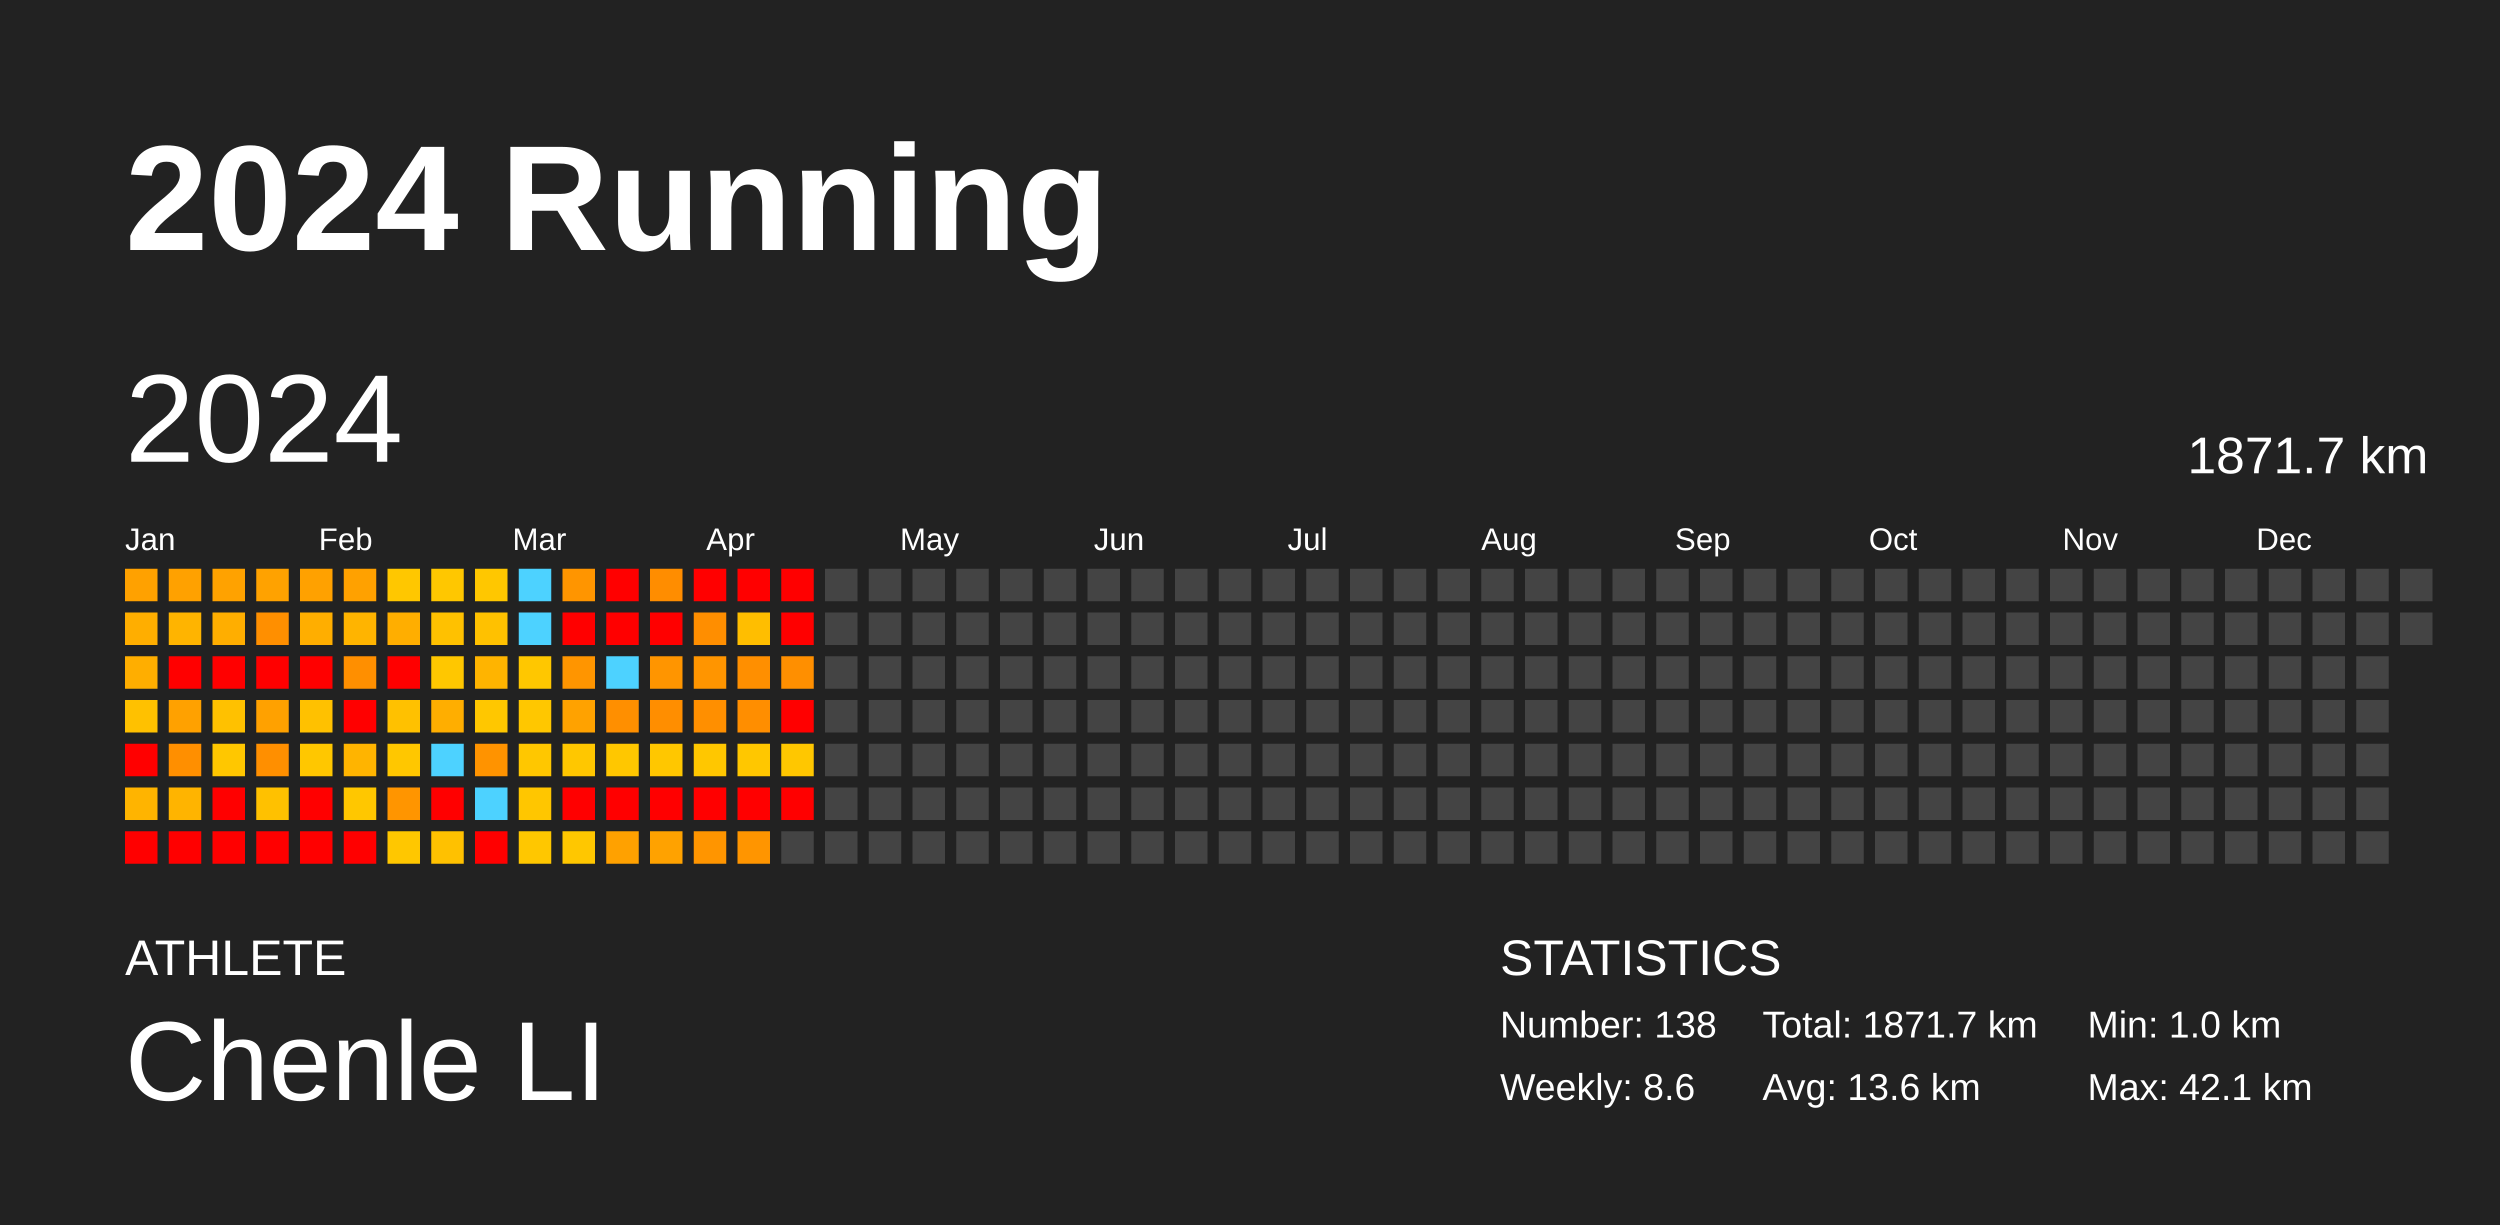
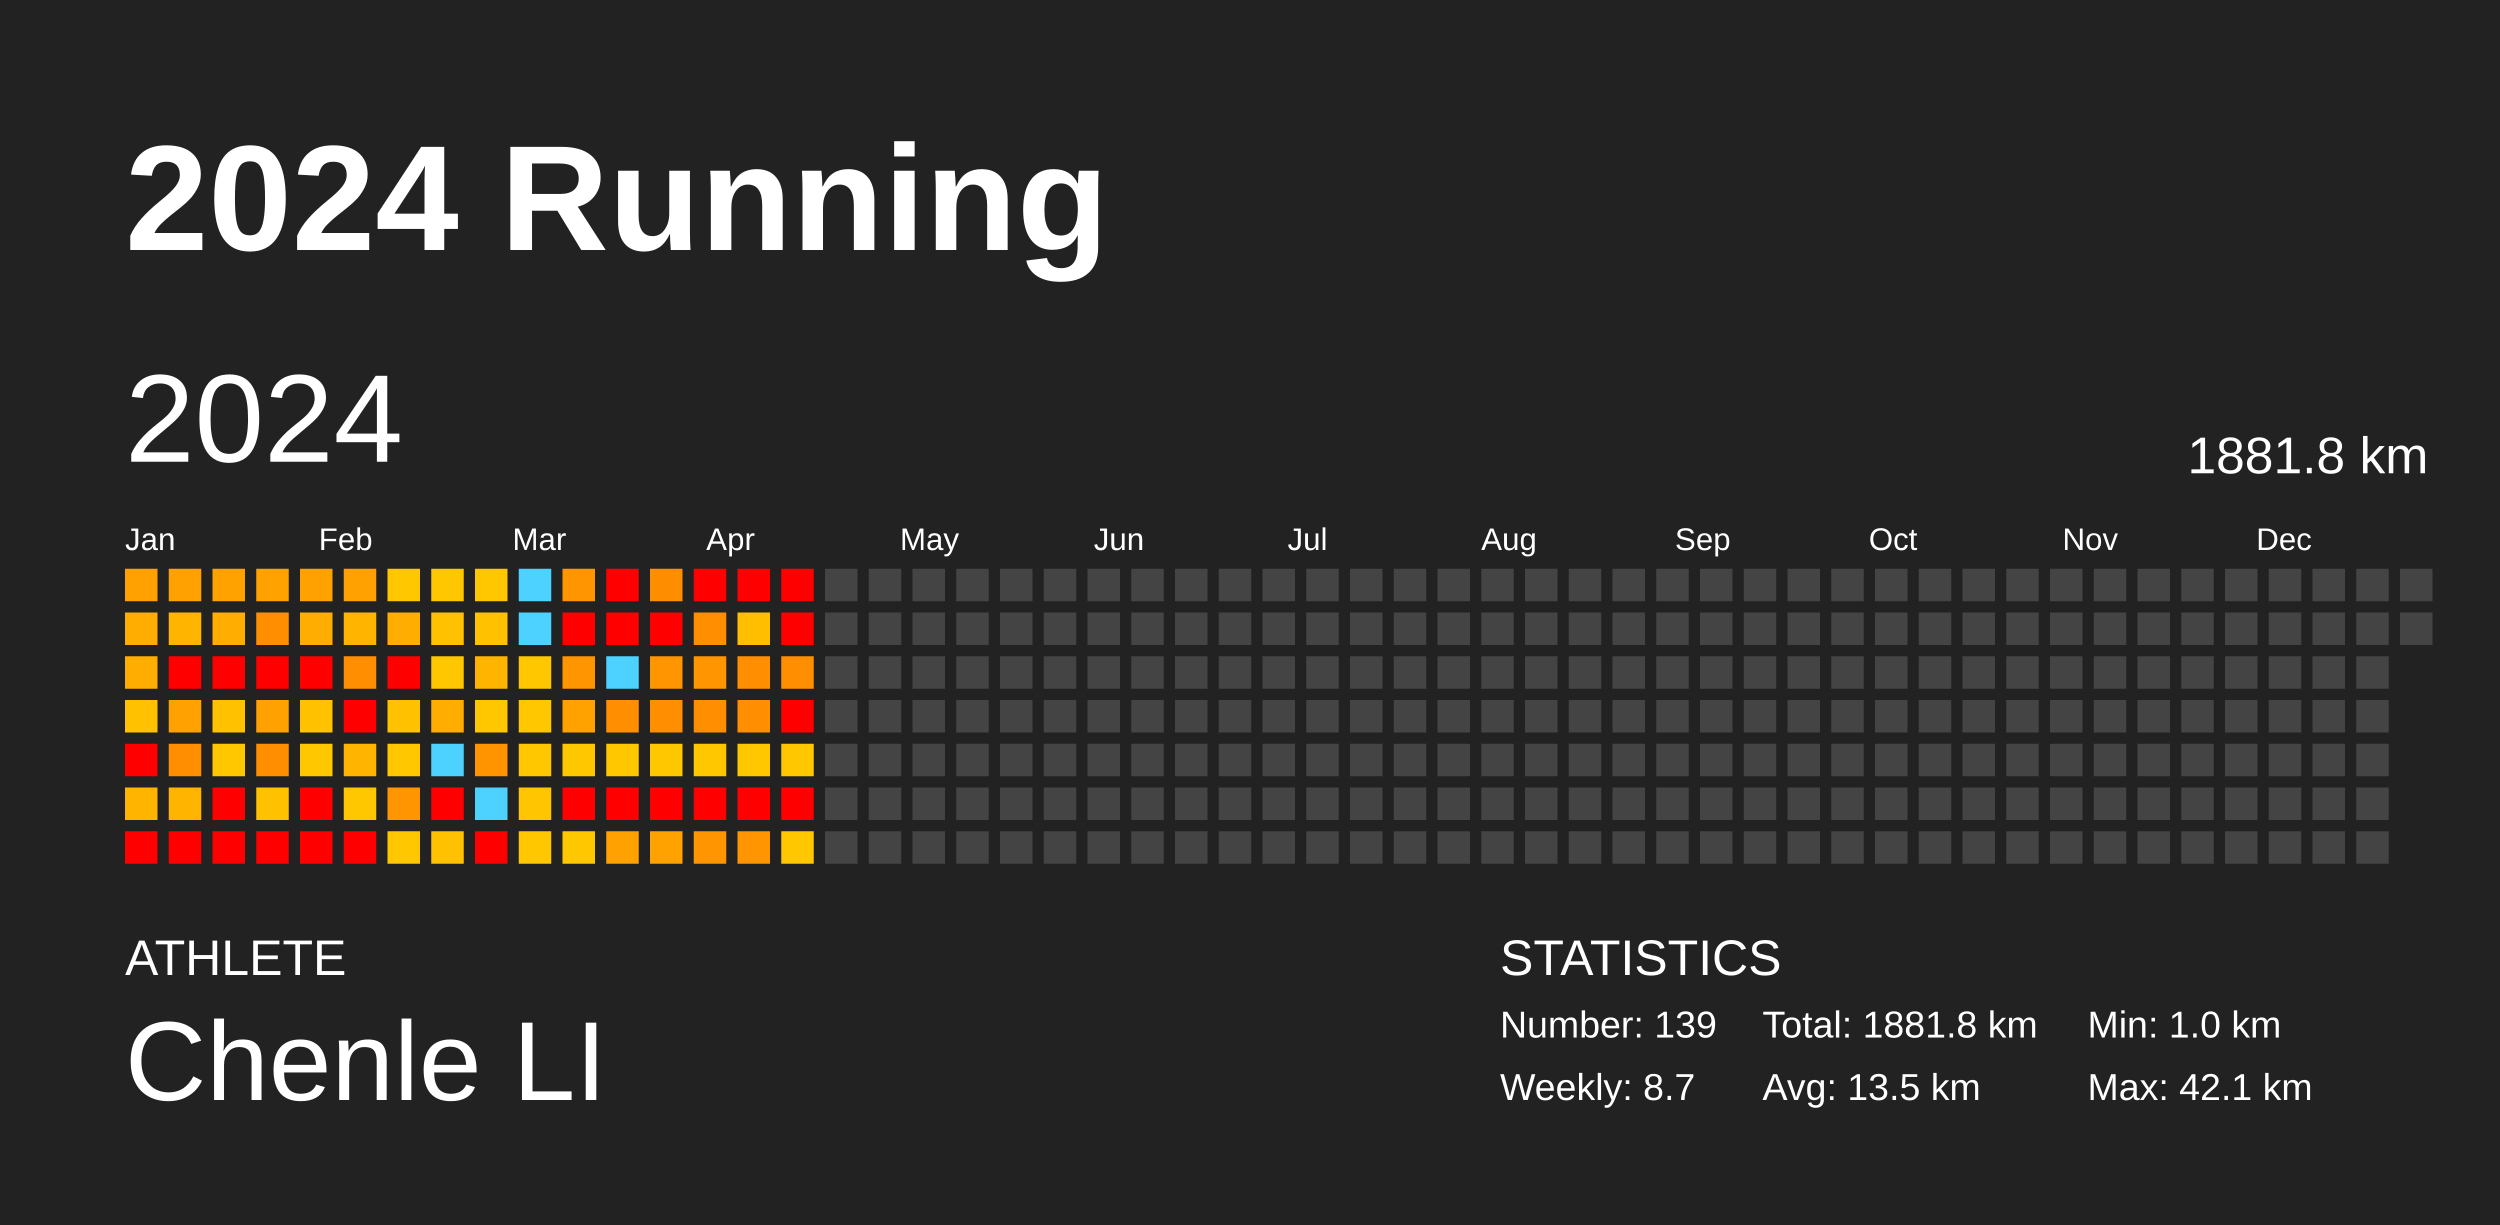
<svg xmlns="http://www.w3.org/2000/svg" baseProfile="full" height="98mm" version="1.1" viewBox="0,0,200,98" width="200mm">
  <defs />
  <rect fill="#222222" height="98" width="200" x="0" y="0" />
  <text fill="#FFFFFF" style="font-size:12px; font-family:Arial; font-weight:bold;" x="10" y="20">2024 Running</text>
  <text fill="#FFFFFF" style="font-size:4px; font-family:Arial" x="10" y="78">ATHLETE</text>
  <text fill="#FFFFFF" style="font-size:9px; font-family:Arial" x="10" y="88">Chenle LI</text>
  <text fill="#FFFFFF" style="font-size:4px; font-family:Arial" x="120" y="78">STATISTICS</text>
-   <text fill="#FFFFFF" style="font-size:3px; font-family:Arial" x="120" y="83">Number: 138</text>
-   <text fill="#FFFFFF" style="font-size:3px; font-family:Arial" x="120" y="88">Weekly: 8.6</text>
-   <text fill="#FFFFFF" style="font-size:3px; font-family:Arial" x="141" y="83">Total: 1871.7 km</text>
-   <text fill="#FFFFFF" style="font-size:3px; font-family:Arial" x="141" y="88">Avg: 13.6 km</text>
+   <text fill="#FFFFFF" style="font-size:3px; font-family:Arial" x="120" y="83">Number: 139</text>
+   <text fill="#FFFFFF" style="font-size:3px; font-family:Arial" x="120" y="88">Weekly: 8.7</text>
+   <text fill="#FFFFFF" style="font-size:3px; font-family:Arial" x="141" y="83">Total: 1881.8 km</text>
+   <text fill="#FFFFFF" style="font-size:3px; font-family:Arial" x="141" y="88">Avg: 13.5 km</text>
  <text fill="#FFFFFF" style="font-size:3px; font-family:Arial" x="167" y="83">Min: 1.0 km</text>
  <text fill="#FFFFFF" style="font-size:3px; font-family:Arial" x="167" y="88">Max: 42.1 km</text>
  <text dominant-baseline="hanging" fill="#FFFFFF" style="font-size:10.0px; font-family:Arial;" x="10" y="30">2024</text>
-   <text dominant-baseline="hanging" fill="#FFFFFF" style="font-size:4.125px; font-family:Arial;" x="175" y="35">1871.7 km</text>
+   <text dominant-baseline="hanging" fill="#FFFFFF" style="font-size:4.125px; font-family:Arial;" x="175" y="35">1881.8 km</text>
  <text fill="#FFFFFF" style="font-size:2.5px; font-family:Arial" x="10.0" y="44">Jan</text>
  <text fill="#FFFFFF" style="font-size:2.5px; font-family:Arial" x="25.5" y="44">Feb</text>
  <text fill="#FFFFFF" style="font-size:2.5px; font-family:Arial" x="41.0" y="44">Mar</text>
  <text fill="#FFFFFF" style="font-size:2.5px; font-family:Arial" x="56.5" y="44">Apr</text>
  <text fill="#FFFFFF" style="font-size:2.5px; font-family:Arial" x="72.0" y="44">May</text>
  <text fill="#FFFFFF" style="font-size:2.5px; font-family:Arial" x="87.5" y="44">Jun</text>
  <text fill="#FFFFFF" style="font-size:2.5px; font-family:Arial" x="103.0" y="44">Jul</text>
  <text fill="#FFFFFF" style="font-size:2.5px; font-family:Arial" x="118.5" y="44">Aug</text>
  <text fill="#FFFFFF" style="font-size:2.5px; font-family:Arial" x="134.0" y="44">Sep</text>
  <text fill="#FFFFFF" style="font-size:2.5px; font-family:Arial" x="149.5" y="44">Oct</text>
  <text fill="#FFFFFF" style="font-size:2.5px; font-family:Arial" x="165.0" y="44">Nov</text>
  <text fill="#FFFFFF" style="font-size:2.5px; font-family:Arial" x="180.5" y="44">Dec</text>
  <rect fill="#ffa100" height="2.6" width="2.6" x="10.0" y="45.5" />
  <rect fill="#ffae00" height="2.6" width="2.6" x="10.0" y="49.0" />
  <rect fill="#ffae00" height="2.6" width="2.6" x="10.0" y="52.5" />
  <rect fill="#ffc100" height="2.6" width="2.6" x="10.0" y="56.0" />
  <rect fill="red" height="2.6" width="2.6" x="10.0" y="59.5" />
  <rect fill="#ffb400" height="2.6" width="2.6" x="10.0" y="63.0" />
  <rect fill="red" height="2.6" width="2.6" x="10.0" y="66.5" />
  <rect fill="#ffa100" height="2.6" width="2.6" x="13.5" y="45.5" />
  <rect fill="#ffb400" height="2.6" width="2.6" x="13.5" y="49.0" />
  <rect fill="red" height="2.6" width="2.6" x="13.5" y="52.5" />
  <rect fill="#ffa100" height="2.6" width="2.6" x="13.5" y="56.0" />
  <rect fill="#ff8f00" height="2.6" width="2.6" x="13.5" y="59.5" />
  <rect fill="#ffb400" height="2.6" width="2.6" x="13.5" y="63.0" />
  <rect fill="red" height="2.6" width="2.6" x="13.5" y="66.5" />
  <rect fill="#ffa200" height="2.6" width="2.6" x="17.0" y="45.5" />
  <rect fill="#ffae00" height="2.6" width="2.6" x="17.0" y="49.0" />
  <rect fill="red" height="2.6" width="2.6" x="17.0" y="52.5" />
  <rect fill="#ffc100" height="2.6" width="2.6" x="17.0" y="56.0" />
  <rect fill="#ffc700" height="2.6" width="2.6" x="17.0" y="59.5" />
  <rect fill="red" height="2.6" width="2.6" x="17.0" y="63.0" />
  <rect fill="red" height="2.6" width="2.6" x="17.0" y="66.5" />
  <rect fill="#ffa200" height="2.6" width="2.6" x="20.5" y="45.5" />
  <rect fill="#ff8f00" height="2.6" width="2.6" x="20.5" y="49.0" />
  <rect fill="red" height="2.6" width="2.6" x="20.5" y="52.5" />
  <rect fill="#ffa100" height="2.6" width="2.6" x="20.5" y="56.0" />
  <rect fill="#ff8f00" height="2.6" width="2.6" x="20.5" y="59.5" />
  <rect fill="#ffc100" height="2.6" width="2.6" x="20.5" y="63.0" />
  <rect fill="red" height="2.6" width="2.6" x="20.5" y="66.5" />
  <rect fill="#ffa100" height="2.6" width="2.6" x="24.0" y="45.5" />
  <rect fill="#ffae00" height="2.6" width="2.6" x="24.0" y="49.0" />
  <rect fill="red" height="2.6" width="2.6" x="24.0" y="52.5" />
  <rect fill="#ffc100" height="2.6" width="2.6" x="24.0" y="56.0" />
  <rect fill="#ffc700" height="2.6" width="2.6" x="24.0" y="59.5" />
  <rect fill="red" height="2.6" width="2.6" x="24.0" y="63.0" />
  <rect fill="red" height="2.6" width="2.6" x="24.0" y="66.5" />
  <rect fill="#ffa100" height="2.6" width="2.6" x="27.5" y="45.5" />
  <rect fill="#ffb400" height="2.6" width="2.6" x="27.5" y="49.0" />
  <rect fill="#ff8f00" height="2.6" width="2.6" x="27.5" y="52.5" />
  <rect fill="red" height="2.6" width="2.6" x="27.5" y="56.0" />
  <rect fill="#ffb400" height="2.6" width="2.6" x="27.5" y="59.5" />
  <rect fill="#ffc700" height="2.6" width="2.6" x="27.5" y="63.0" />
  <rect fill="red" height="2.6" width="2.6" x="27.5" y="66.5" />
  <rect fill="#ffc700" height="2.6" width="2.6" x="31.0" y="45.5" />
  <rect fill="#ffae00" height="2.6" width="2.6" x="31.0" y="49.0" />
  <rect fill="red" height="2.6" width="2.6" x="31.0" y="52.5" />
  <rect fill="#ffc100" height="2.6" width="2.6" x="31.0" y="56.0" />
  <rect fill="#ffc700" height="2.6" width="2.6" x="31.0" y="59.5" />
  <rect fill="#ff9500" height="2.6" width="2.6" x="31.0" y="63.0" />
  <rect fill="#ffc700" height="2.6" width="2.6" x="31.0" y="66.5" />
  <rect fill="#ffc700" height="2.6" width="2.6" x="34.5" y="45.5" />
  <rect fill="#ffc100" height="2.6" width="2.6" x="34.5" y="49.0" />
  <rect fill="#ffc700" height="2.6" width="2.6" x="34.5" y="52.5" />
  <rect fill="#ffae00" height="2.6" width="2.6" x="34.5" y="56.0" />
  <rect fill="#4dd2ff" height="2.6" width="2.6" x="34.5" y="59.5" />
  <rect fill="red" height="2.6" width="2.6" x="34.5" y="63.0" />
  <rect fill="#ffc100" height="2.6" width="2.6" x="34.5" y="66.5" />
  <rect fill="#ffc700" height="2.6" width="2.6" x="38.0" y="45.5" />
  <rect fill="#ffc100" height="2.6" width="2.6" x="38.0" y="49.0" />
  <rect fill="#ffb400" height="2.6" width="2.6" x="38.0" y="52.5" />
  <rect fill="#ffc700" height="2.6" width="2.6" x="38.0" y="56.0" />
  <rect fill="#ff9300" height="2.6" width="2.6" x="38.0" y="59.5" />
  <rect fill="#4dd2ff" height="2.6" width="2.6" x="38.0" y="63.0" />
  <rect fill="red" height="2.6" width="2.6" x="38.0" y="66.5" />
  <rect fill="#4dd2ff" height="2.6" width="2.6" x="41.5" y="45.5" />
  <rect fill="#4dd2ff" height="2.6" width="2.6" x="41.5" y="49.0" />
  <rect fill="#ffc700" height="2.6" width="2.6" x="41.5" y="52.5" />
  <rect fill="#ffc700" height="2.6" width="2.6" x="41.5" y="56.0" />
  <rect fill="#ffc700" height="2.6" width="2.6" x="41.5" y="59.5" />
  <rect fill="#ffc600" height="2.6" width="2.6" x="41.5" y="63.0" />
  <rect fill="#ffc700" height="2.6" width="2.6" x="41.5" y="66.5" />
  <rect fill="#ff9500" height="2.6" width="2.6" x="45.0" y="45.5" />
  <rect fill="red" height="2.6" width="2.6" x="45.0" y="49.0" />
  <rect fill="#ff9500" height="2.6" width="2.6" x="45.0" y="52.5" />
  <rect fill="#ffa200" height="2.6" width="2.6" x="45.0" y="56.0" />
  <rect fill="#ffc700" height="2.6" width="2.6" x="45.0" y="59.5" />
  <rect fill="red" height="2.6" width="2.6" x="45.0" y="63.0" />
  <rect fill="#ffc700" height="2.6" width="2.6" x="45.0" y="66.5" />
  <rect fill="red" height="2.6" width="2.6" x="48.5" y="45.5" />
  <rect fill="red" height="2.6" width="2.6" x="48.5" y="49.0" />
  <rect fill="#4dd2ff" height="2.6" width="2.6" x="48.5" y="52.5" />
  <rect fill="#ff8f00" height="2.6" width="2.6" x="48.5" y="56.0" />
  <rect fill="#ffc700" height="2.6" width="2.6" x="48.5" y="59.5" />
  <rect fill="red" height="2.6" width="2.6" x="48.5" y="63.0" />
  <rect fill="#ffa100" height="2.6" width="2.6" x="48.5" y="66.5" />
  <rect fill="#ff8d00" height="2.6" width="2.6" x="52.0" y="45.5" />
  <rect fill="red" height="2.6" width="2.6" x="52.0" y="49.0" />
  <rect fill="#ff9500" height="2.6" width="2.6" x="52.0" y="52.5" />
  <rect fill="#ff8e00" height="2.6" width="2.6" x="52.0" y="56.0" />
  <rect fill="#ffc700" height="2.6" width="2.6" x="52.0" y="59.5" />
  <rect fill="red" height="2.6" width="2.6" x="52.0" y="63.0" />
  <rect fill="#ffa200" height="2.6" width="2.6" x="52.0" y="66.5" />
  <rect fill="red" height="2.6" width="2.6" x="55.5" y="45.5" />
  <rect fill="#ff8e00" height="2.6" width="2.6" x="55.5" y="49.0" />
  <rect fill="#ff9500" height="2.6" width="2.6" x="55.5" y="52.5" />
  <rect fill="#ff8f00" height="2.6" width="2.6" x="55.5" y="56.0" />
  <rect fill="#ffc700" height="2.6" width="2.6" x="55.5" y="59.5" />
  <rect fill="red" height="2.6" width="2.6" x="55.5" y="63.0" />
  <rect fill="#ff9500" height="2.6" width="2.6" x="55.5" y="66.5" />
  <rect fill="red" height="2.6" width="2.6" x="59.0" y="45.5" />
  <rect fill="#ffbe00" height="2.6" width="2.6" x="59.0" y="49.0" />
  <rect fill="#ff8f00" height="2.6" width="2.6" x="59.0" y="52.5" />
  <rect fill="#ff8e00" height="2.6" width="2.6" x="59.0" y="56.0" />
  <rect fill="#ffc700" height="2.6" width="2.6" x="59.0" y="59.5" />
  <rect fill="red" height="2.6" width="2.6" x="59.0" y="63.0" />
  <rect fill="#ff9500" height="2.6" width="2.6" x="59.0" y="66.5" />
  <rect fill="red" height="2.6" width="2.6" x="62.5" y="45.5" />
  <rect fill="red" height="2.6" width="2.6" x="62.5" y="49.0" />
  <rect fill="#ff8f00" height="2.6" width="2.6" x="62.5" y="52.5" />
  <rect fill="red" height="2.6" width="2.6" x="62.5" y="56.0" />
  <rect fill="#ffc700" height="2.6" width="2.6" x="62.5" y="59.5" />
  <rect fill="red" height="2.6" width="2.6" x="62.5" y="63.0" />
-   <rect fill="#444444" height="2.6" width="2.6" x="62.5" y="66.5" />
+   <rect fill="#ffc700" height="2.6" width="2.6" x="62.5" y="66.5" />
  <rect fill="#444444" height="2.6" width="2.6" x="66.0" y="45.5" />
  <rect fill="#444444" height="2.6" width="2.6" x="66.0" y="49.0" />
  <rect fill="#444444" height="2.6" width="2.6" x="66.0" y="52.5" />
  <rect fill="#444444" height="2.6" width="2.6" x="66.0" y="56.0" />
  <rect fill="#444444" height="2.6" width="2.6" x="66.0" y="59.5" />
  <rect fill="#444444" height="2.6" width="2.6" x="66.0" y="63.0" />
  <rect fill="#444444" height="2.6" width="2.6" x="66.0" y="66.5" />
  <rect fill="#444444" height="2.6" width="2.6" x="69.5" y="45.5" />
  <rect fill="#444444" height="2.6" width="2.6" x="69.5" y="49.0" />
  <rect fill="#444444" height="2.6" width="2.6" x="69.5" y="52.5" />
  <rect fill="#444444" height="2.6" width="2.6" x="69.5" y="56.0" />
  <rect fill="#444444" height="2.6" width="2.6" x="69.5" y="59.5" />
  <rect fill="#444444" height="2.6" width="2.6" x="69.5" y="63.0" />
  <rect fill="#444444" height="2.6" width="2.6" x="69.5" y="66.5" />
  <rect fill="#444444" height="2.6" width="2.6" x="73.0" y="45.5" />
  <rect fill="#444444" height="2.6" width="2.6" x="73.0" y="49.0" />
  <rect fill="#444444" height="2.6" width="2.6" x="73.0" y="52.5" />
  <rect fill="#444444" height="2.6" width="2.6" x="73.0" y="56.0" />
  <rect fill="#444444" height="2.6" width="2.6" x="73.0" y="59.5" />
  <rect fill="#444444" height="2.6" width="2.6" x="73.0" y="63.0" />
  <rect fill="#444444" height="2.6" width="2.6" x="73.0" y="66.5" />
  <rect fill="#444444" height="2.6" width="2.6" x="76.5" y="45.5" />
  <rect fill="#444444" height="2.6" width="2.6" x="76.5" y="49.0" />
  <rect fill="#444444" height="2.6" width="2.6" x="76.5" y="52.5" />
  <rect fill="#444444" height="2.6" width="2.6" x="76.5" y="56.0" />
  <rect fill="#444444" height="2.6" width="2.6" x="76.5" y="59.5" />
  <rect fill="#444444" height="2.6" width="2.6" x="76.5" y="63.0" />
  <rect fill="#444444" height="2.6" width="2.6" x="76.5" y="66.5" />
  <rect fill="#444444" height="2.6" width="2.6" x="80.0" y="45.5" />
  <rect fill="#444444" height="2.6" width="2.6" x="80.0" y="49.0" />
  <rect fill="#444444" height="2.6" width="2.6" x="80.0" y="52.5" />
  <rect fill="#444444" height="2.6" width="2.6" x="80.0" y="56.0" />
  <rect fill="#444444" height="2.6" width="2.6" x="80.0" y="59.5" />
  <rect fill="#444444" height="2.6" width="2.6" x="80.0" y="63.0" />
  <rect fill="#444444" height="2.6" width="2.6" x="80.0" y="66.5" />
  <rect fill="#444444" height="2.6" width="2.6" x="83.5" y="45.5" />
  <rect fill="#444444" height="2.6" width="2.6" x="83.5" y="49.0" />
  <rect fill="#444444" height="2.6" width="2.6" x="83.5" y="52.5" />
  <rect fill="#444444" height="2.6" width="2.6" x="83.5" y="56.0" />
  <rect fill="#444444" height="2.6" width="2.6" x="83.5" y="59.5" />
  <rect fill="#444444" height="2.6" width="2.6" x="83.5" y="63.0" />
  <rect fill="#444444" height="2.6" width="2.6" x="83.5" y="66.5" />
  <rect fill="#444444" height="2.6" width="2.6" x="87.0" y="45.5" />
  <rect fill="#444444" height="2.6" width="2.6" x="87.0" y="49.0" />
  <rect fill="#444444" height="2.6" width="2.6" x="87.0" y="52.5" />
  <rect fill="#444444" height="2.6" width="2.6" x="87.0" y="56.0" />
  <rect fill="#444444" height="2.6" width="2.6" x="87.0" y="59.5" />
  <rect fill="#444444" height="2.6" width="2.6" x="87.0" y="63.0" />
  <rect fill="#444444" height="2.6" width="2.6" x="87.0" y="66.5" />
  <rect fill="#444444" height="2.6" width="2.6" x="90.5" y="45.5" />
  <rect fill="#444444" height="2.6" width="2.6" x="90.5" y="49.0" />
  <rect fill="#444444" height="2.6" width="2.6" x="90.5" y="52.5" />
  <rect fill="#444444" height="2.6" width="2.6" x="90.5" y="56.0" />
  <rect fill="#444444" height="2.6" width="2.6" x="90.5" y="59.5" />
  <rect fill="#444444" height="2.6" width="2.6" x="90.5" y="63.0" />
  <rect fill="#444444" height="2.6" width="2.6" x="90.5" y="66.5" />
  <rect fill="#444444" height="2.6" width="2.6" x="94.0" y="45.5" />
  <rect fill="#444444" height="2.6" width="2.6" x="94.0" y="49.0" />
  <rect fill="#444444" height="2.6" width="2.6" x="94.0" y="52.5" />
  <rect fill="#444444" height="2.6" width="2.6" x="94.0" y="56.0" />
  <rect fill="#444444" height="2.6" width="2.6" x="94.0" y="59.5" />
  <rect fill="#444444" height="2.6" width="2.6" x="94.0" y="63.0" />
  <rect fill="#444444" height="2.6" width="2.6" x="94.0" y="66.5" />
  <rect fill="#444444" height="2.6" width="2.6" x="97.5" y="45.5" />
  <rect fill="#444444" height="2.6" width="2.6" x="97.5" y="49.0" />
  <rect fill="#444444" height="2.6" width="2.6" x="97.5" y="52.5" />
  <rect fill="#444444" height="2.6" width="2.6" x="97.5" y="56.0" />
  <rect fill="#444444" height="2.6" width="2.6" x="97.5" y="59.5" />
  <rect fill="#444444" height="2.6" width="2.6" x="97.5" y="63.0" />
  <rect fill="#444444" height="2.6" width="2.6" x="97.5" y="66.5" />
  <rect fill="#444444" height="2.6" width="2.6" x="101.0" y="45.5" />
  <rect fill="#444444" height="2.6" width="2.6" x="101.0" y="49.0" />
  <rect fill="#444444" height="2.6" width="2.6" x="101.0" y="52.5" />
  <rect fill="#444444" height="2.6" width="2.6" x="101.0" y="56.0" />
  <rect fill="#444444" height="2.6" width="2.6" x="101.0" y="59.5" />
  <rect fill="#444444" height="2.6" width="2.6" x="101.0" y="63.0" />
  <rect fill="#444444" height="2.6" width="2.6" x="101.0" y="66.5" />
  <rect fill="#444444" height="2.6" width="2.6" x="104.5" y="45.5" />
  <rect fill="#444444" height="2.6" width="2.6" x="104.5" y="49.0" />
  <rect fill="#444444" height="2.6" width="2.6" x="104.5" y="52.5" />
  <rect fill="#444444" height="2.6" width="2.6" x="104.5" y="56.0" />
  <rect fill="#444444" height="2.6" width="2.6" x="104.5" y="59.5" />
  <rect fill="#444444" height="2.6" width="2.6" x="104.5" y="63.0" />
  <rect fill="#444444" height="2.6" width="2.6" x="104.5" y="66.5" />
  <rect fill="#444444" height="2.6" width="2.6" x="108.0" y="45.5" />
  <rect fill="#444444" height="2.6" width="2.6" x="108.0" y="49.0" />
  <rect fill="#444444" height="2.6" width="2.6" x="108.0" y="52.5" />
  <rect fill="#444444" height="2.6" width="2.6" x="108.0" y="56.0" />
  <rect fill="#444444" height="2.6" width="2.6" x="108.0" y="59.5" />
  <rect fill="#444444" height="2.6" width="2.6" x="108.0" y="63.0" />
  <rect fill="#444444" height="2.6" width="2.6" x="108.0" y="66.5" />
  <rect fill="#444444" height="2.6" width="2.6" x="111.5" y="45.5" />
  <rect fill="#444444" height="2.6" width="2.6" x="111.5" y="49.0" />
  <rect fill="#444444" height="2.6" width="2.6" x="111.5" y="52.5" />
  <rect fill="#444444" height="2.6" width="2.6" x="111.5" y="56.0" />
  <rect fill="#444444" height="2.6" width="2.6" x="111.5" y="59.5" />
  <rect fill="#444444" height="2.6" width="2.6" x="111.5" y="63.0" />
  <rect fill="#444444" height="2.6" width="2.6" x="111.5" y="66.5" />
  <rect fill="#444444" height="2.6" width="2.6" x="115.0" y="45.5" />
  <rect fill="#444444" height="2.6" width="2.6" x="115.0" y="49.0" />
  <rect fill="#444444" height="2.6" width="2.6" x="115.0" y="52.5" />
  <rect fill="#444444" height="2.6" width="2.6" x="115.0" y="56.0" />
  <rect fill="#444444" height="2.6" width="2.6" x="115.0" y="59.5" />
  <rect fill="#444444" height="2.6" width="2.6" x="115.0" y="63.0" />
  <rect fill="#444444" height="2.6" width="2.6" x="115.0" y="66.5" />
  <rect fill="#444444" height="2.6" width="2.6" x="118.5" y="45.5" />
  <rect fill="#444444" height="2.6" width="2.6" x="118.5" y="49.0" />
  <rect fill="#444444" height="2.6" width="2.6" x="118.5" y="52.5" />
  <rect fill="#444444" height="2.6" width="2.6" x="118.5" y="56.0" />
  <rect fill="#444444" height="2.6" width="2.6" x="118.5" y="59.5" />
  <rect fill="#444444" height="2.6" width="2.6" x="118.5" y="63.0" />
  <rect fill="#444444" height="2.6" width="2.6" x="118.5" y="66.5" />
  <rect fill="#444444" height="2.6" width="2.6" x="122.0" y="45.5" />
  <rect fill="#444444" height="2.6" width="2.6" x="122.0" y="49.0" />
  <rect fill="#444444" height="2.6" width="2.6" x="122.0" y="52.5" />
  <rect fill="#444444" height="2.6" width="2.6" x="122.0" y="56.0" />
  <rect fill="#444444" height="2.6" width="2.6" x="122.0" y="59.5" />
  <rect fill="#444444" height="2.6" width="2.6" x="122.0" y="63.0" />
  <rect fill="#444444" height="2.6" width="2.6" x="122.0" y="66.5" />
  <rect fill="#444444" height="2.6" width="2.6" x="125.5" y="45.5" />
  <rect fill="#444444" height="2.6" width="2.6" x="125.5" y="49.0" />
  <rect fill="#444444" height="2.6" width="2.6" x="125.5" y="52.5" />
  <rect fill="#444444" height="2.6" width="2.6" x="125.5" y="56.0" />
  <rect fill="#444444" height="2.6" width="2.6" x="125.5" y="59.5" />
  <rect fill="#444444" height="2.6" width="2.6" x="125.5" y="63.0" />
  <rect fill="#444444" height="2.6" width="2.6" x="125.5" y="66.5" />
  <rect fill="#444444" height="2.6" width="2.6" x="129.0" y="45.5" />
  <rect fill="#444444" height="2.6" width="2.6" x="129.0" y="49.0" />
  <rect fill="#444444" height="2.6" width="2.6" x="129.0" y="52.5" />
  <rect fill="#444444" height="2.6" width="2.6" x="129.0" y="56.0" />
  <rect fill="#444444" height="2.6" width="2.6" x="129.0" y="59.5" />
  <rect fill="#444444" height="2.6" width="2.6" x="129.0" y="63.0" />
  <rect fill="#444444" height="2.6" width="2.6" x="129.0" y="66.5" />
  <rect fill="#444444" height="2.6" width="2.6" x="132.5" y="45.5" />
  <rect fill="#444444" height="2.6" width="2.6" x="132.5" y="49.0" />
  <rect fill="#444444" height="2.6" width="2.6" x="132.5" y="52.5" />
  <rect fill="#444444" height="2.6" width="2.6" x="132.5" y="56.0" />
  <rect fill="#444444" height="2.6" width="2.6" x="132.5" y="59.5" />
  <rect fill="#444444" height="2.6" width="2.6" x="132.5" y="63.0" />
  <rect fill="#444444" height="2.6" width="2.6" x="132.5" y="66.5" />
  <rect fill="#444444" height="2.6" width="2.6" x="136.0" y="45.5" />
  <rect fill="#444444" height="2.6" width="2.6" x="136.0" y="49.0" />
  <rect fill="#444444" height="2.6" width="2.6" x="136.0" y="52.5" />
  <rect fill="#444444" height="2.6" width="2.6" x="136.0" y="56.0" />
  <rect fill="#444444" height="2.6" width="2.6" x="136.0" y="59.5" />
  <rect fill="#444444" height="2.6" width="2.6" x="136.0" y="63.0" />
  <rect fill="#444444" height="2.6" width="2.6" x="136.0" y="66.5" />
  <rect fill="#444444" height="2.6" width="2.6" x="139.5" y="45.5" />
  <rect fill="#444444" height="2.6" width="2.6" x="139.5" y="49.0" />
  <rect fill="#444444" height="2.6" width="2.6" x="139.5" y="52.5" />
  <rect fill="#444444" height="2.6" width="2.6" x="139.5" y="56.0" />
  <rect fill="#444444" height="2.6" width="2.6" x="139.5" y="59.5" />
  <rect fill="#444444" height="2.6" width="2.6" x="139.5" y="63.0" />
  <rect fill="#444444" height="2.6" width="2.6" x="139.5" y="66.5" />
  <rect fill="#444444" height="2.6" width="2.6" x="143.0" y="45.5" />
  <rect fill="#444444" height="2.6" width="2.6" x="143.0" y="49.0" />
  <rect fill="#444444" height="2.6" width="2.6" x="143.0" y="52.5" />
  <rect fill="#444444" height="2.6" width="2.6" x="143.0" y="56.0" />
  <rect fill="#444444" height="2.6" width="2.6" x="143.0" y="59.5" />
  <rect fill="#444444" height="2.6" width="2.6" x="143.0" y="63.0" />
  <rect fill="#444444" height="2.6" width="2.6" x="143.0" y="66.5" />
  <rect fill="#444444" height="2.6" width="2.6" x="146.5" y="45.5" />
  <rect fill="#444444" height="2.6" width="2.6" x="146.5" y="49.0" />
  <rect fill="#444444" height="2.6" width="2.6" x="146.5" y="52.5" />
  <rect fill="#444444" height="2.6" width="2.6" x="146.5" y="56.0" />
  <rect fill="#444444" height="2.6" width="2.6" x="146.5" y="59.5" />
  <rect fill="#444444" height="2.6" width="2.6" x="146.5" y="63.0" />
  <rect fill="#444444" height="2.6" width="2.6" x="146.5" y="66.5" />
  <rect fill="#444444" height="2.6" width="2.6" x="150.0" y="45.5" />
  <rect fill="#444444" height="2.6" width="2.6" x="150.0" y="49.0" />
  <rect fill="#444444" height="2.6" width="2.6" x="150.0" y="52.5" />
  <rect fill="#444444" height="2.6" width="2.6" x="150.0" y="56.0" />
  <rect fill="#444444" height="2.6" width="2.6" x="150.0" y="59.5" />
  <rect fill="#444444" height="2.6" width="2.6" x="150.0" y="63.0" />
  <rect fill="#444444" height="2.6" width="2.6" x="150.0" y="66.5" />
  <rect fill="#444444" height="2.6" width="2.6" x="153.5" y="45.5" />
  <rect fill="#444444" height="2.6" width="2.6" x="153.5" y="49.0" />
  <rect fill="#444444" height="2.6" width="2.6" x="153.5" y="52.5" />
  <rect fill="#444444" height="2.6" width="2.6" x="153.5" y="56.0" />
  <rect fill="#444444" height="2.6" width="2.6" x="153.5" y="59.5" />
  <rect fill="#444444" height="2.6" width="2.6" x="153.5" y="63.0" />
  <rect fill="#444444" height="2.6" width="2.6" x="153.5" y="66.5" />
  <rect fill="#444444" height="2.6" width="2.6" x="157.0" y="45.5" />
  <rect fill="#444444" height="2.6" width="2.6" x="157.0" y="49.0" />
  <rect fill="#444444" height="2.6" width="2.6" x="157.0" y="52.5" />
  <rect fill="#444444" height="2.6" width="2.6" x="157.0" y="56.0" />
  <rect fill="#444444" height="2.6" width="2.6" x="157.0" y="59.5" />
  <rect fill="#444444" height="2.6" width="2.6" x="157.0" y="63.0" />
  <rect fill="#444444" height="2.6" width="2.6" x="157.0" y="66.5" />
  <rect fill="#444444" height="2.6" width="2.6" x="160.5" y="45.5" />
  <rect fill="#444444" height="2.6" width="2.6" x="160.5" y="49.0" />
  <rect fill="#444444" height="2.6" width="2.6" x="160.5" y="52.5" />
  <rect fill="#444444" height="2.6" width="2.6" x="160.5" y="56.0" />
  <rect fill="#444444" height="2.6" width="2.6" x="160.5" y="59.5" />
  <rect fill="#444444" height="2.6" width="2.6" x="160.5" y="63.0" />
  <rect fill="#444444" height="2.6" width="2.6" x="160.5" y="66.5" />
  <rect fill="#444444" height="2.6" width="2.6" x="164.0" y="45.5" />
  <rect fill="#444444" height="2.6" width="2.6" x="164.0" y="49.0" />
  <rect fill="#444444" height="2.6" width="2.6" x="164.0" y="52.5" />
  <rect fill="#444444" height="2.6" width="2.6" x="164.0" y="56.0" />
  <rect fill="#444444" height="2.6" width="2.6" x="164.0" y="59.5" />
  <rect fill="#444444" height="2.6" width="2.6" x="164.0" y="63.0" />
  <rect fill="#444444" height="2.6" width="2.6" x="164.0" y="66.5" />
  <rect fill="#444444" height="2.6" width="2.6" x="167.5" y="45.5" />
  <rect fill="#444444" height="2.6" width="2.6" x="167.5" y="49.0" />
  <rect fill="#444444" height="2.6" width="2.6" x="167.5" y="52.5" />
  <rect fill="#444444" height="2.6" width="2.6" x="167.5" y="56.0" />
  <rect fill="#444444" height="2.6" width="2.6" x="167.5" y="59.5" />
  <rect fill="#444444" height="2.6" width="2.6" x="167.5" y="63.0" />
  <rect fill="#444444" height="2.6" width="2.6" x="167.5" y="66.5" />
  <rect fill="#444444" height="2.6" width="2.6" x="171.0" y="45.5" />
  <rect fill="#444444" height="2.6" width="2.6" x="171.0" y="49.0" />
  <rect fill="#444444" height="2.6" width="2.6" x="171.0" y="52.5" />
  <rect fill="#444444" height="2.6" width="2.6" x="171.0" y="56.0" />
  <rect fill="#444444" height="2.6" width="2.6" x="171.0" y="59.5" />
  <rect fill="#444444" height="2.6" width="2.6" x="171.0" y="63.0" />
  <rect fill="#444444" height="2.6" width="2.6" x="171.0" y="66.5" />
  <rect fill="#444444" height="2.6" width="2.6" x="174.5" y="45.5" />
  <rect fill="#444444" height="2.6" width="2.6" x="174.5" y="49.0" />
  <rect fill="#444444" height="2.6" width="2.6" x="174.5" y="52.5" />
  <rect fill="#444444" height="2.6" width="2.6" x="174.5" y="56.0" />
  <rect fill="#444444" height="2.6" width="2.6" x="174.5" y="59.5" />
  <rect fill="#444444" height="2.6" width="2.6" x="174.5" y="63.0" />
  <rect fill="#444444" height="2.6" width="2.6" x="174.5" y="66.5" />
  <rect fill="#444444" height="2.6" width="2.6" x="178.0" y="45.5" />
  <rect fill="#444444" height="2.6" width="2.6" x="178.0" y="49.0" />
  <rect fill="#444444" height="2.6" width="2.6" x="178.0" y="52.5" />
  <rect fill="#444444" height="2.6" width="2.6" x="178.0" y="56.0" />
  <rect fill="#444444" height="2.6" width="2.6" x="178.0" y="59.5" />
  <rect fill="#444444" height="2.6" width="2.6" x="178.0" y="63.0" />
  <rect fill="#444444" height="2.6" width="2.6" x="178.0" y="66.5" />
  <rect fill="#444444" height="2.6" width="2.6" x="181.5" y="45.5" />
  <rect fill="#444444" height="2.6" width="2.6" x="181.5" y="49.0" />
  <rect fill="#444444" height="2.6" width="2.6" x="181.5" y="52.5" />
  <rect fill="#444444" height="2.6" width="2.6" x="181.5" y="56.0" />
  <rect fill="#444444" height="2.6" width="2.6" x="181.5" y="59.5" />
  <rect fill="#444444" height="2.6" width="2.6" x="181.5" y="63.0" />
  <rect fill="#444444" height="2.6" width="2.6" x="181.5" y="66.5" />
  <rect fill="#444444" height="2.6" width="2.6" x="185.0" y="45.5" />
  <rect fill="#444444" height="2.6" width="2.6" x="185.0" y="49.0" />
  <rect fill="#444444" height="2.6" width="2.6" x="185.0" y="52.5" />
  <rect fill="#444444" height="2.6" width="2.6" x="185.0" y="56.0" />
  <rect fill="#444444" height="2.6" width="2.6" x="185.0" y="59.5" />
  <rect fill="#444444" height="2.6" width="2.6" x="185.0" y="63.0" />
  <rect fill="#444444" height="2.6" width="2.6" x="185.0" y="66.5" />
  <rect fill="#444444" height="2.6" width="2.6" x="188.5" y="45.5" />
  <rect fill="#444444" height="2.6" width="2.6" x="188.5" y="49.0" />
  <rect fill="#444444" height="2.6" width="2.6" x="188.5" y="52.5" />
  <rect fill="#444444" height="2.6" width="2.6" x="188.5" y="56.0" />
  <rect fill="#444444" height="2.6" width="2.6" x="188.5" y="59.5" />
  <rect fill="#444444" height="2.6" width="2.6" x="188.5" y="63.0" />
  <rect fill="#444444" height="2.6" width="2.6" x="188.5" y="66.5" />
  <rect fill="#444444" height="2.6" width="2.6" x="192.0" y="45.5" />
  <rect fill="#444444" height="2.6" width="2.6" x="192.0" y="49.0" />
</svg>
